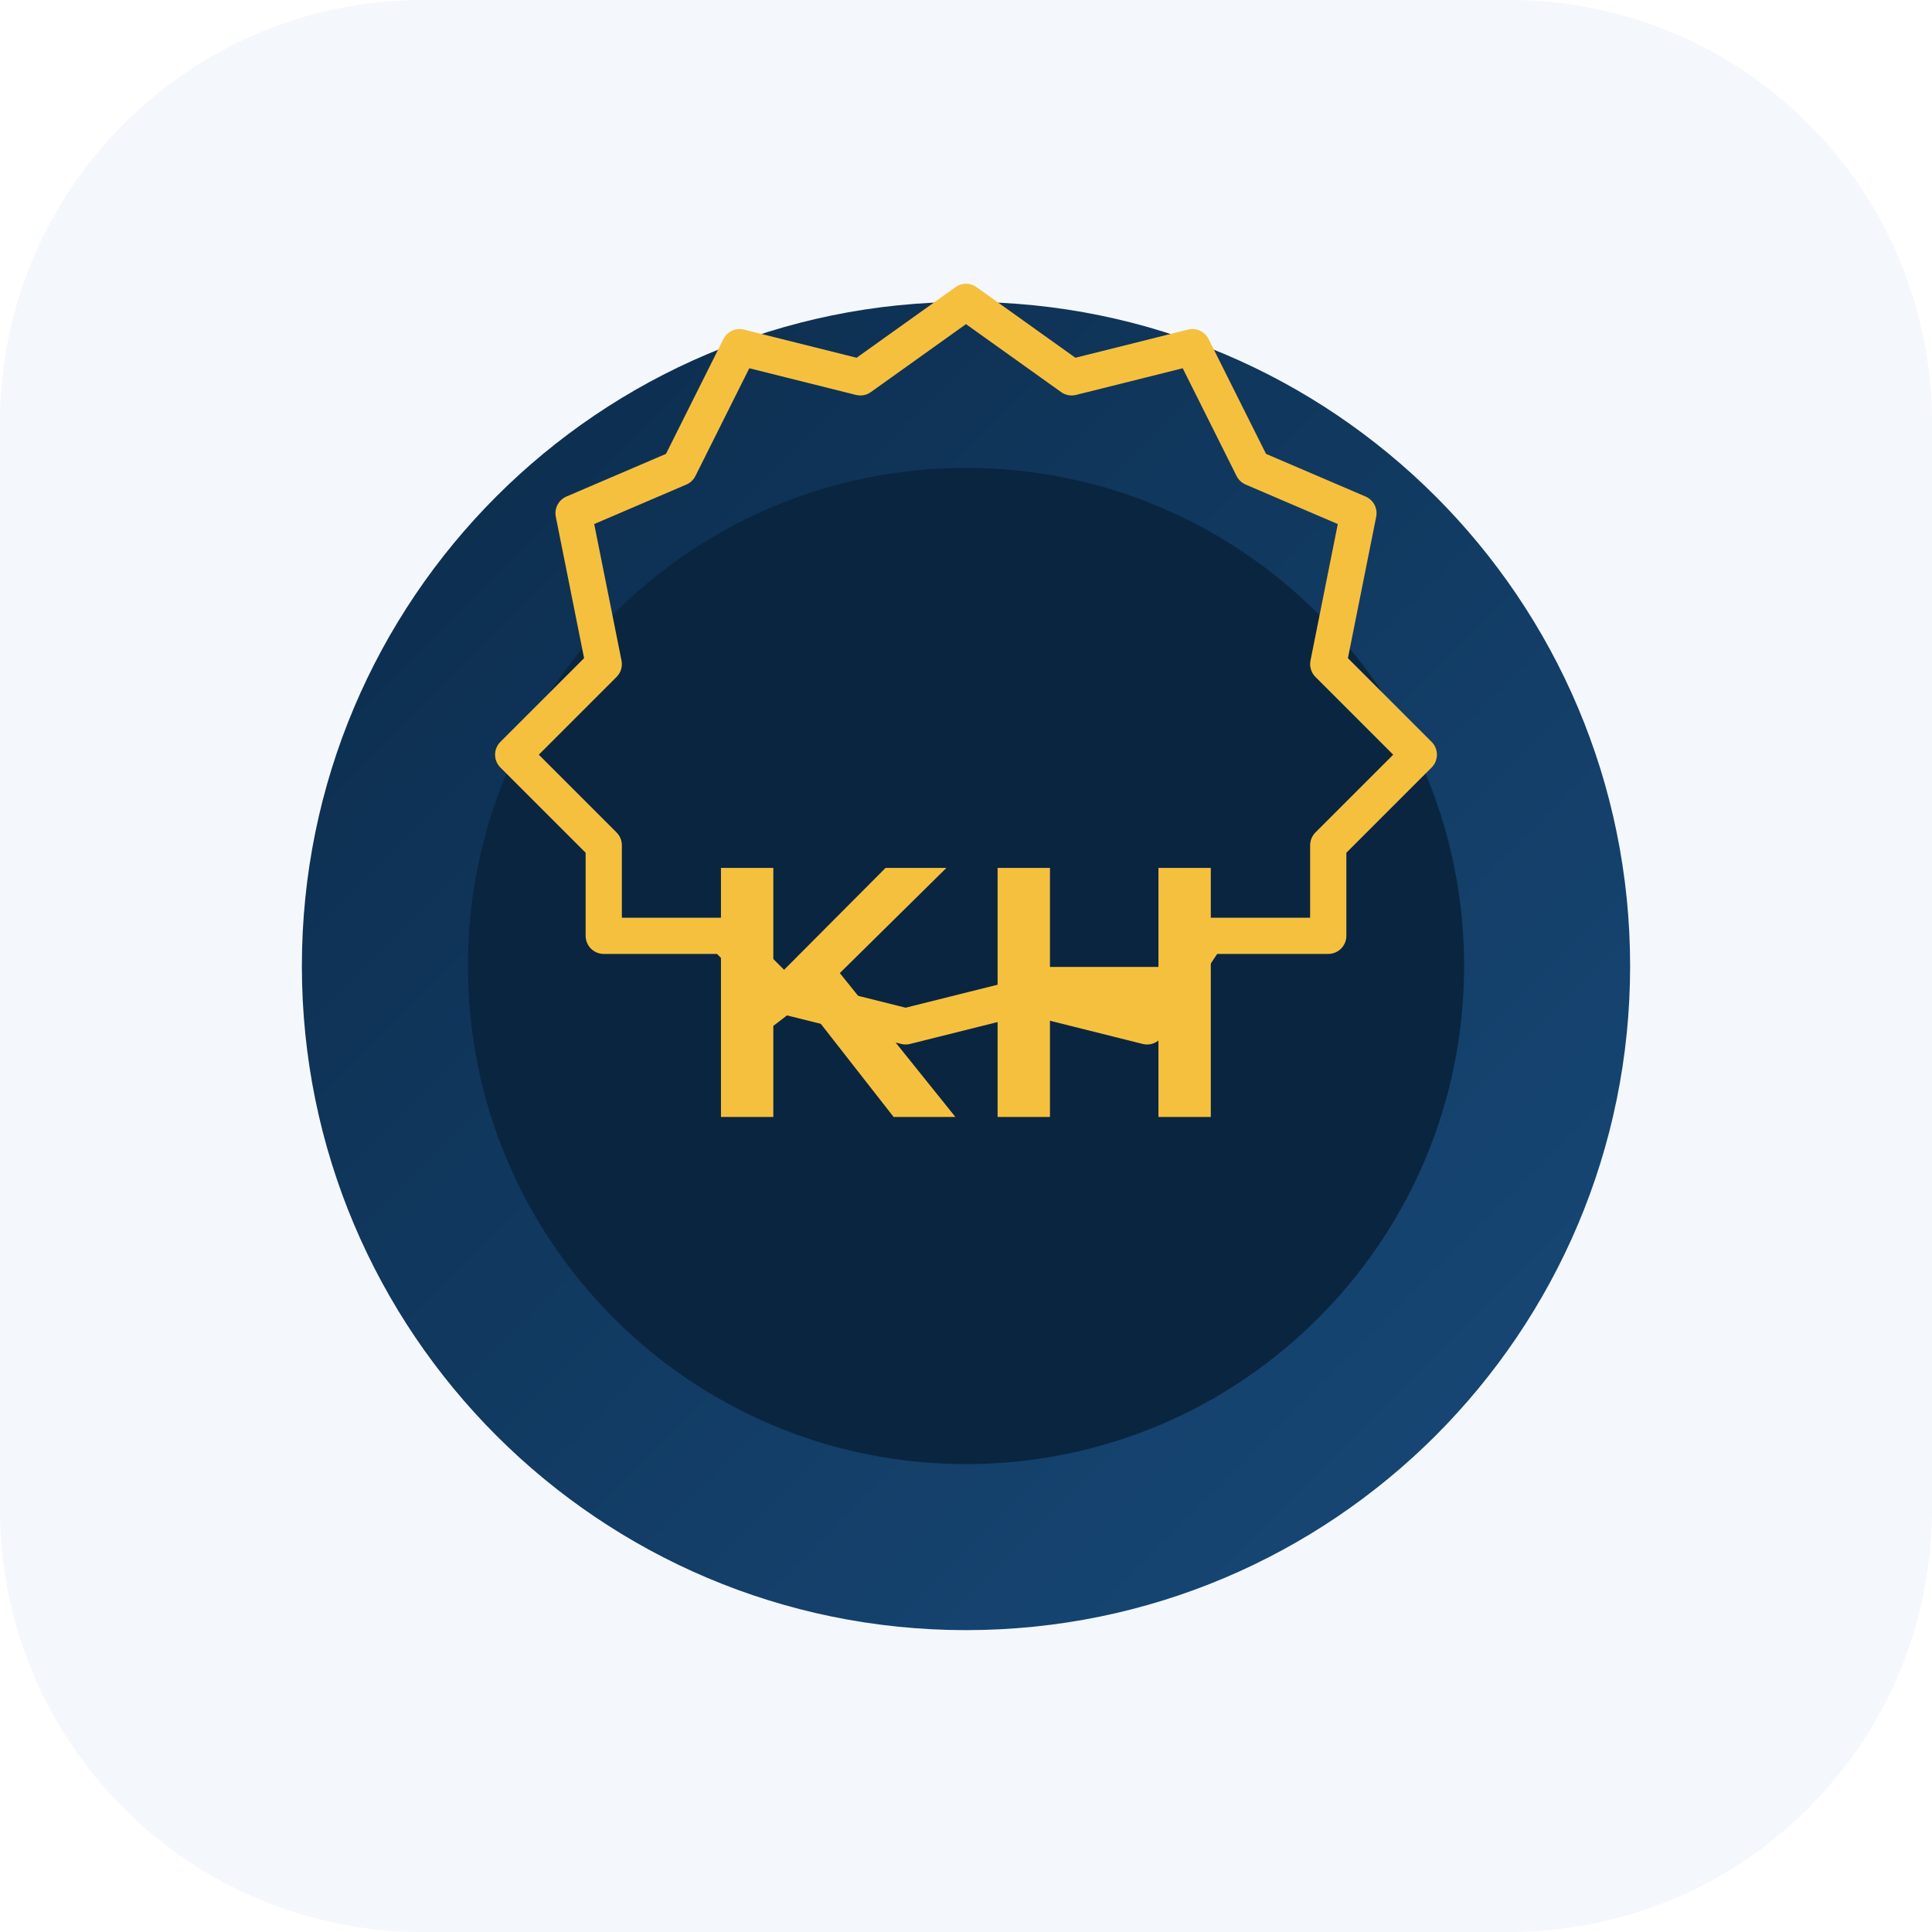
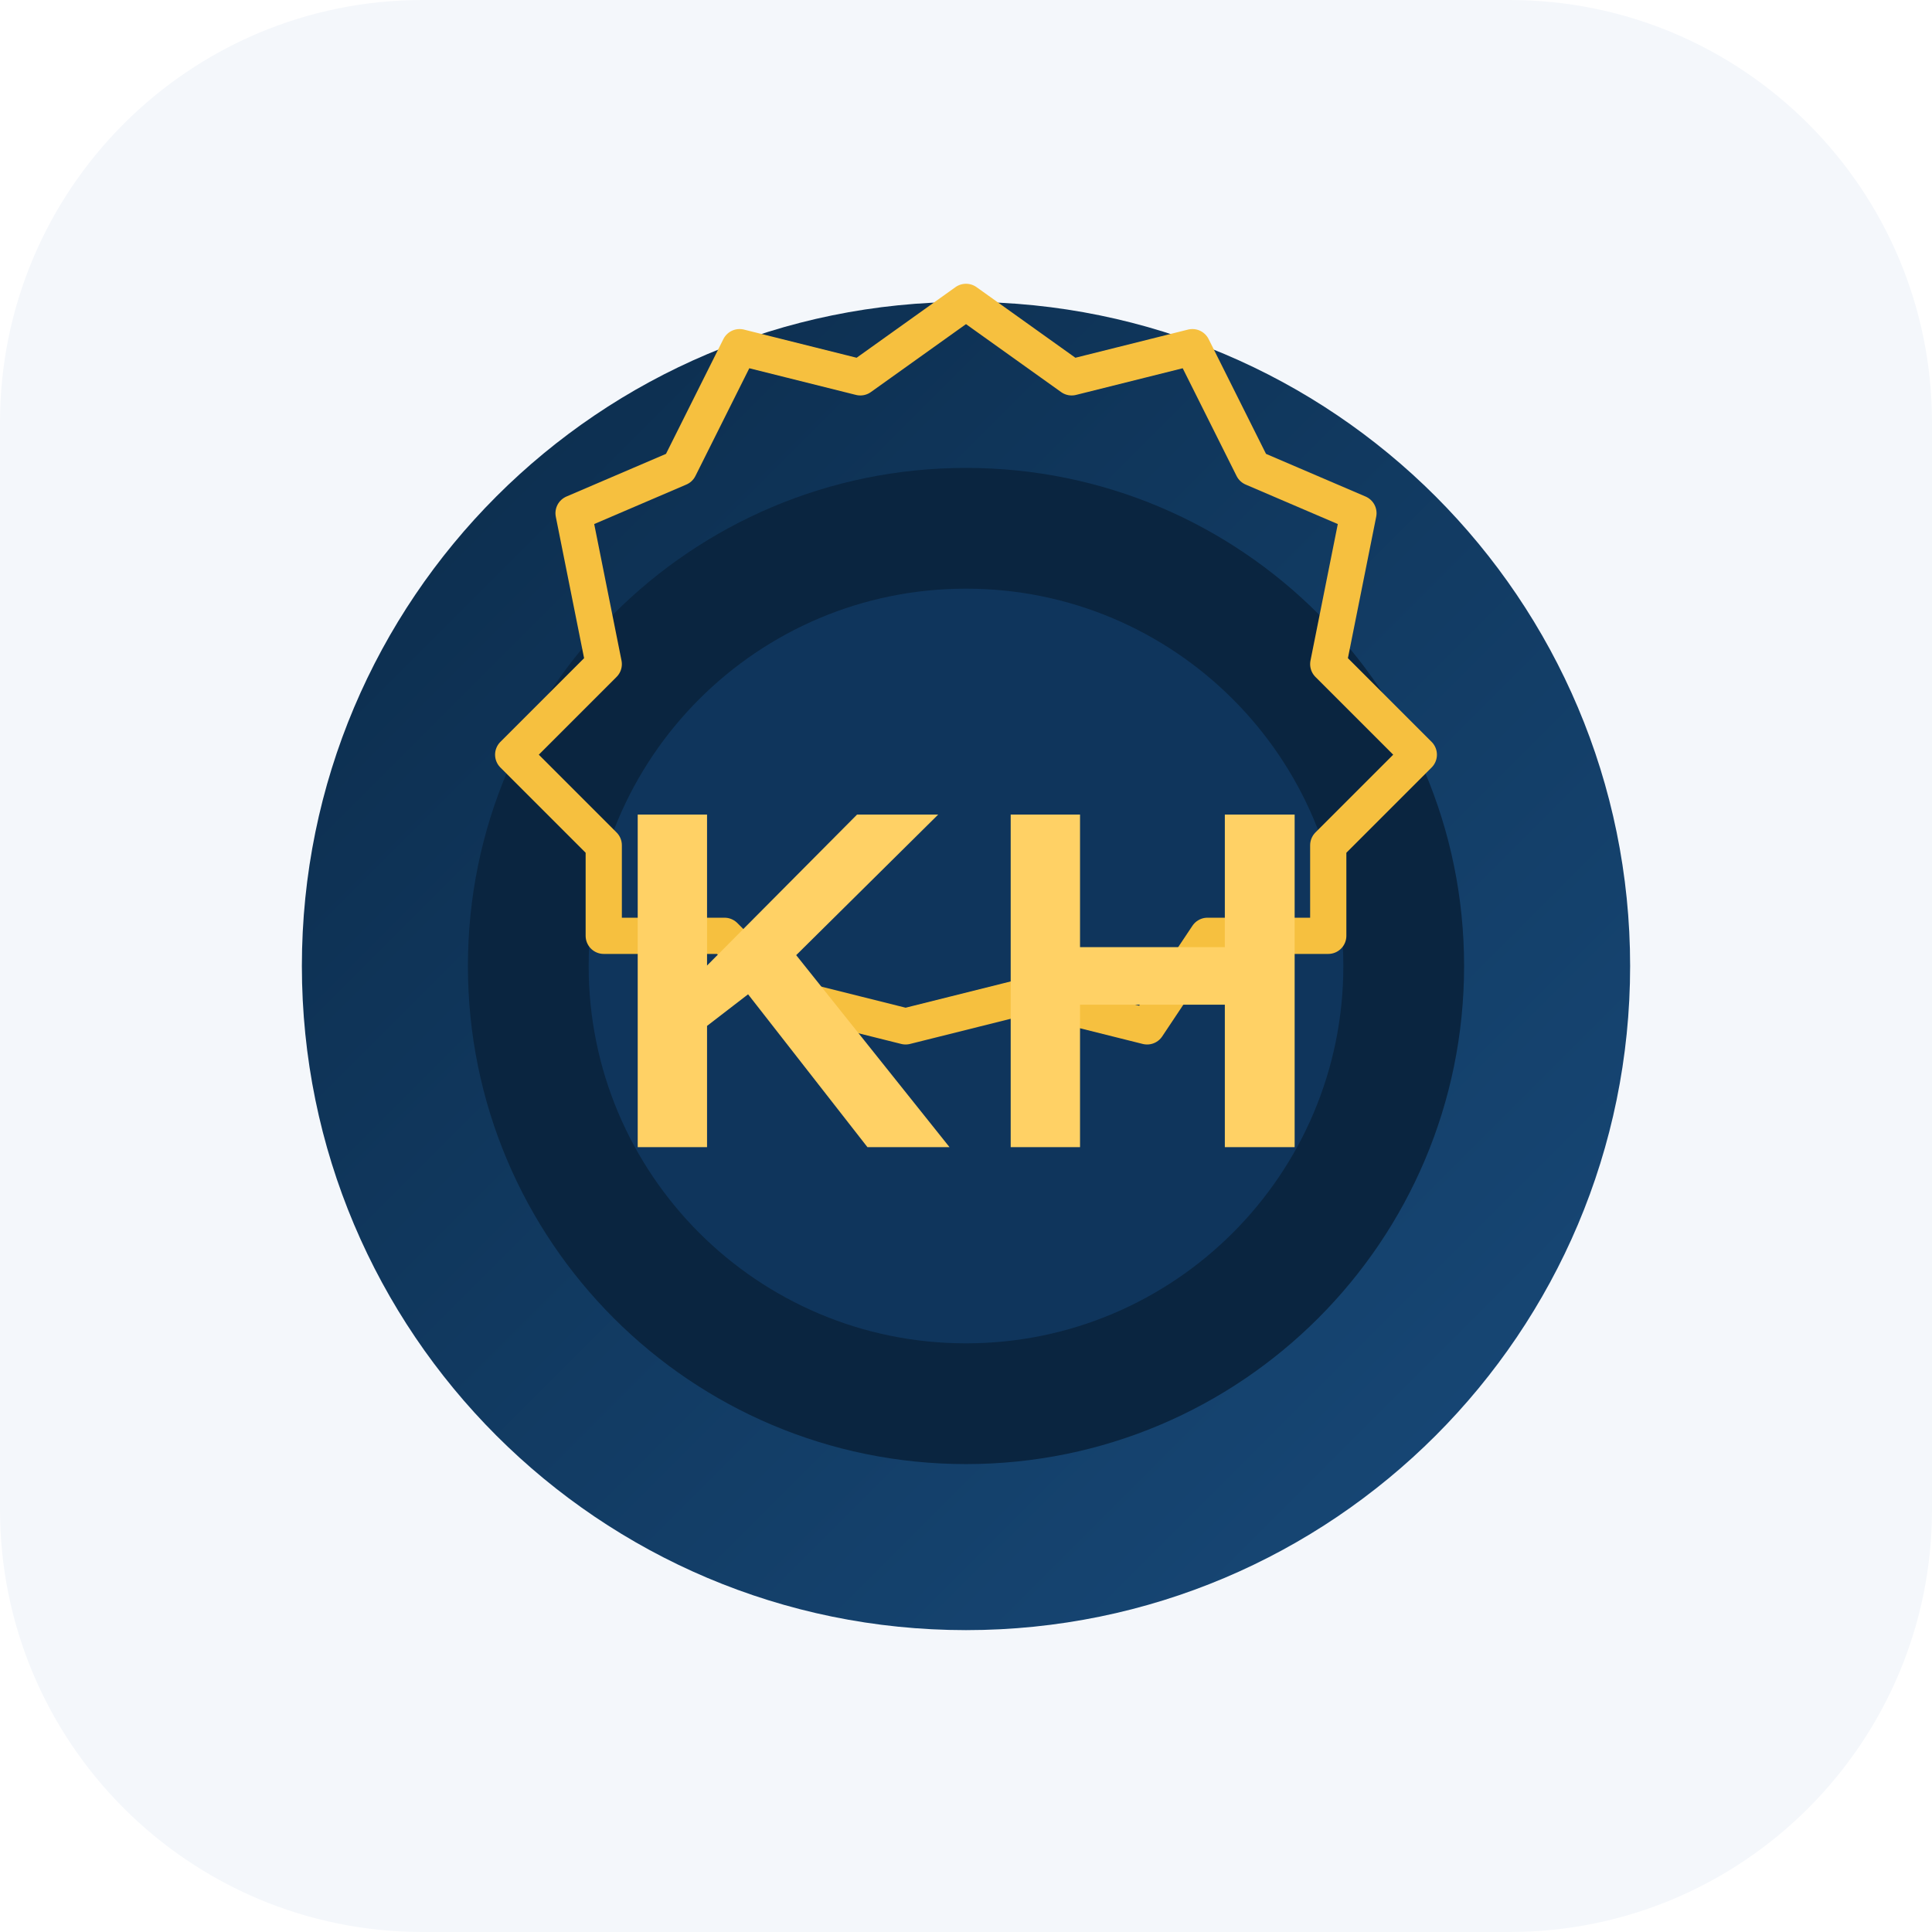
<svg xmlns="http://www.w3.org/2000/svg" viewBox="0 0 64 64">
  <defs>
    <linearGradient id="khRing" x1="0" y1="0" x2="1" y2="1">
      <stop offset="0%" stop-color="#0b2b4a" />
      <stop offset="100%" stop-color="#184a7a" />
    </linearGradient>
  </defs>
  <rect width="64" height="64" rx="14" fill="#f4f7fb" />
  <g transform="translate(32 32)">
    <circle r="22" fill="url(#khRing)" />
    <circle r="16.5" fill="#0a2540" />
+     <circle r="12.5" fill="#0f355c" />
    <path d="M0-22 3.5-19.5 7.5-20.5 9.5-16.5 13-15 12-10 15-7 12-4 12-1 8-1 6 2 2 1 -2 2 -6 1 -8-1 -12-1 -12-4 -15-7 -12-10 -13-15 -9.5-16.5 -7.5-20.5 -3.5-19.5Z" fill="none" stroke="#f6c03f" stroke-width="1.2" stroke-linejoin="round" />
-     <text x="0" y="5" font-family="Arial, Helvetica, sans-serif" font-size="12" font-weight="700" text-anchor="middle" fill="#f6c03f" letter-spacing="0.5">
+     <text x="0" y="6" font-family="Arial, Helvetica, sans-serif" font-size="16" font-weight="800" text-anchor="middle" fill="#ffd165" letter-spacing="0.8">
      KH
    </text>
  </g>
</svg>
